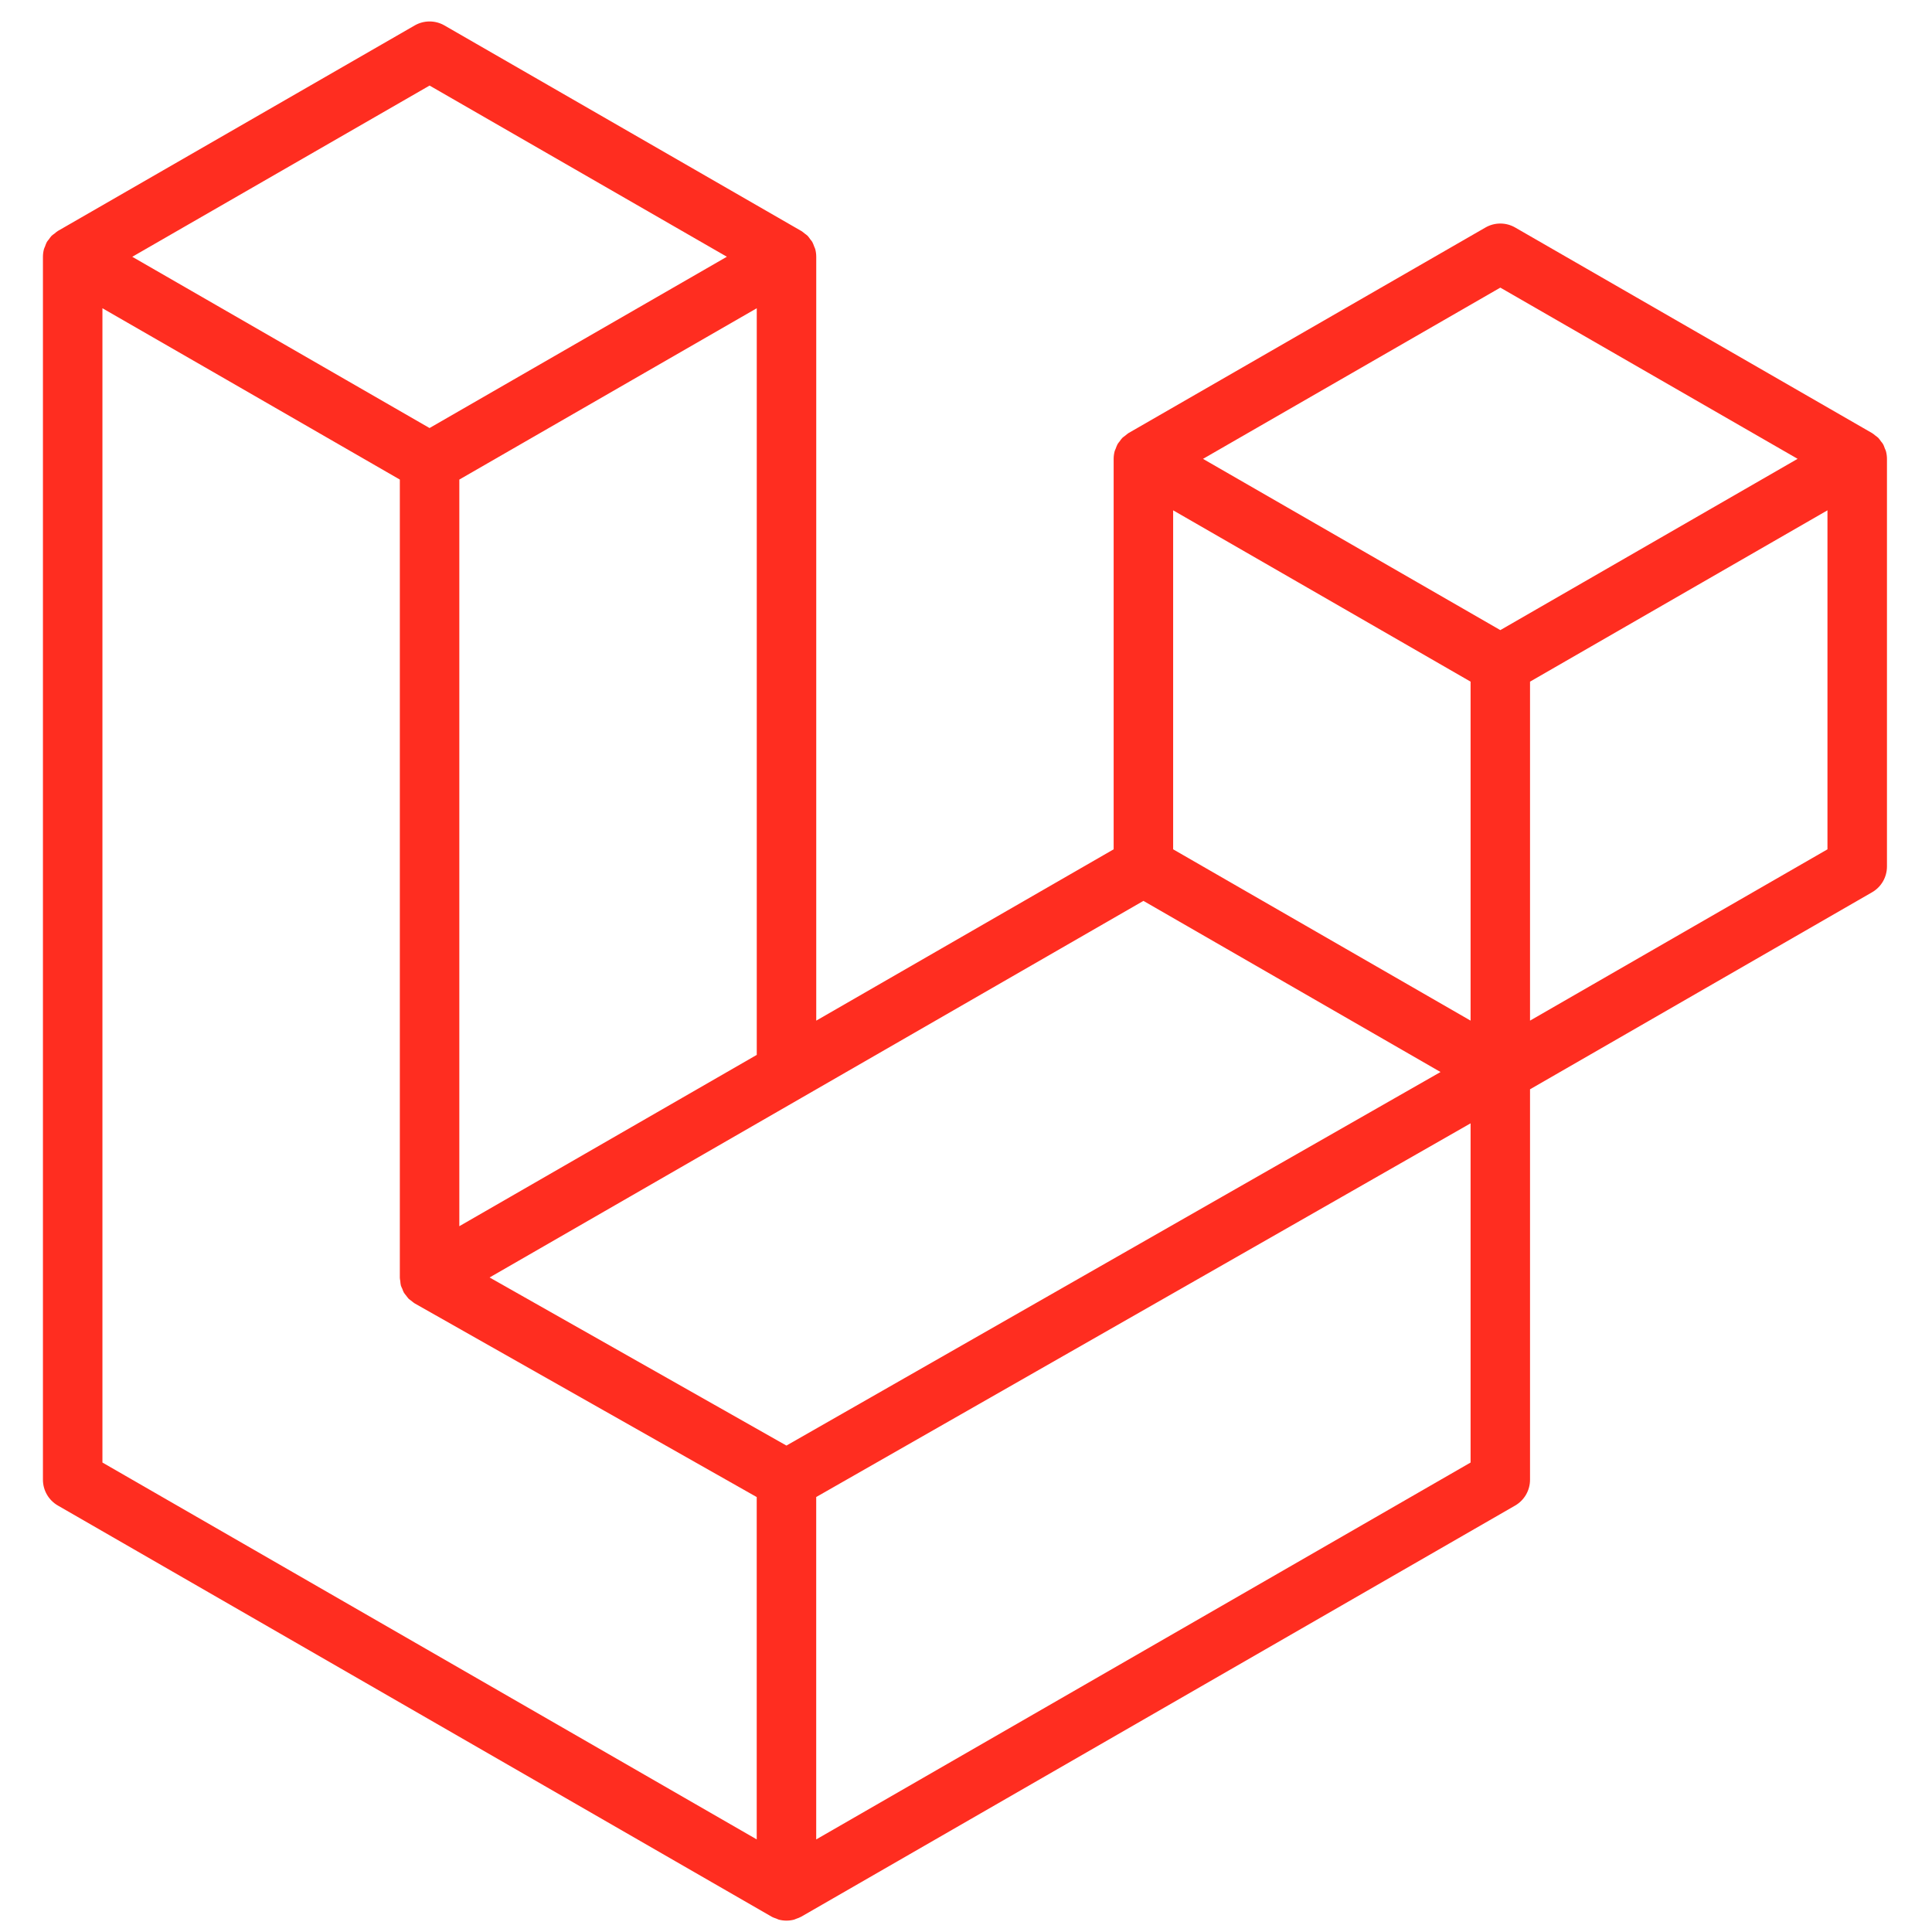
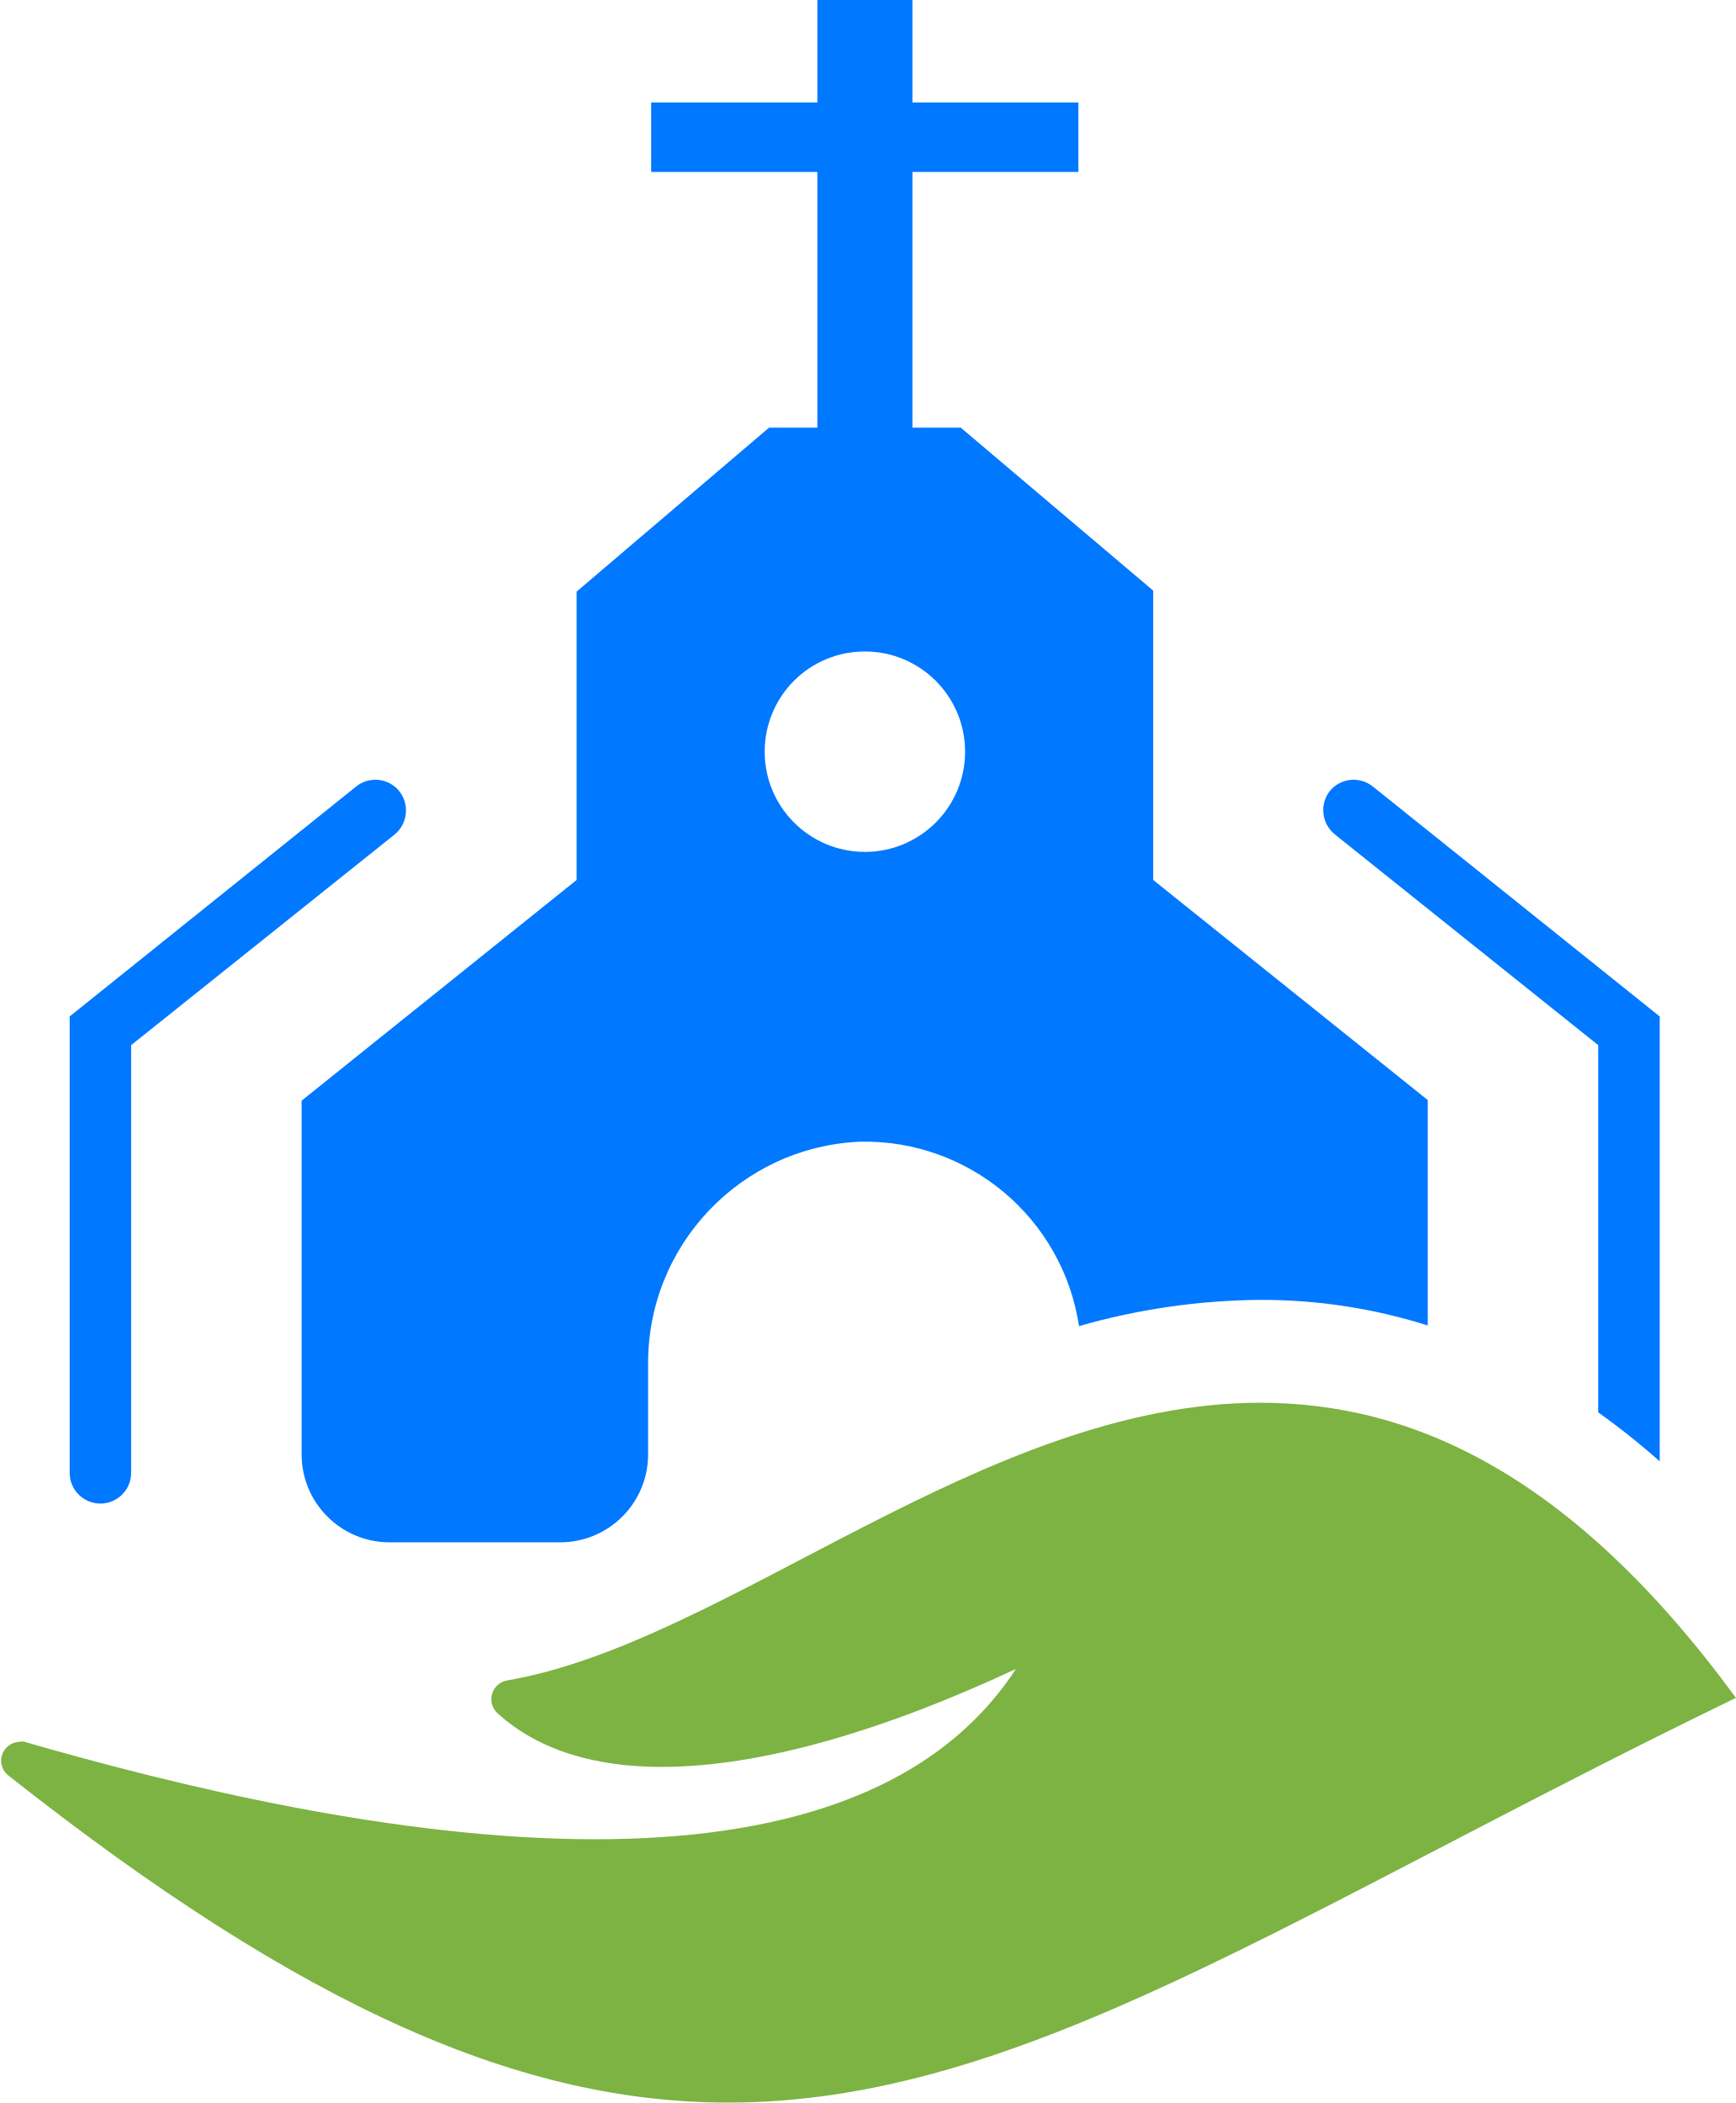
- <svg xmlns="http://www.w3.org/2000/svg" width="166" height="166" viewBox="0 0 166 166" fill="none">
-   <path fill-rule="evenodd" clip-rule="evenodd" d="M162.041 38.759C162.099 38.977 162.129 39.201 162.13 39.426V74.452C162.13 74.902 162.011 75.344 161.786 75.733C161.561 76.122 161.237 76.444 160.847 76.668L131.462 93.594V127.141C131.462 128.054 130.977 128.897 130.186 129.357L68.847 164.683C68.707 164.763 68.554 164.814 68.401 164.868C68.343 164.887 68.289 164.922 68.228 164.938C67.8 165.051 67.349 165.051 66.92 164.938C66.85 164.919 66.786 164.881 66.719 164.855C66.579 164.804 66.432 164.76 66.298 164.683L4.972 129.357C4.583 129.133 4.259 128.81 4.034 128.421C3.808 128.032 3.69 127.591 3.689 127.141L3.689 22.063C3.689 21.834 3.721 21.61 3.779 21.393C3.798 21.32 3.843 21.253 3.868 21.179C3.916 21.045 3.961 20.908 4.031 20.783C4.079 20.7 4.149 20.633 4.206 20.557C4.28 20.454 4.347 20.349 4.433 20.26C4.506 20.186 4.602 20.132 4.685 20.068C4.778 19.992 4.861 19.909 4.966 19.848L35.633 2.185C36.022 1.961 36.462 1.844 36.91 1.844C37.358 1.844 37.798 1.961 38.186 2.185L68.851 19.848H68.857C68.959 19.912 69.045 19.992 69.138 20.065C69.221 20.129 69.313 20.186 69.387 20.257C69.476 20.349 69.54 20.454 69.616 20.557C69.671 20.633 69.744 20.7 69.789 20.783C69.862 20.911 69.904 21.045 69.955 21.179C69.98 21.253 70.025 21.32 70.044 21.396C70.103 21.614 70.133 21.838 70.133 22.063V87.694L95.686 72.974V39.423C95.686 39.2 95.718 38.973 95.775 38.759C95.798 38.683 95.839 38.615 95.865 38.542C95.916 38.408 95.96 38.271 96.031 38.146C96.079 38.063 96.149 37.996 96.203 37.92C96.279 37.818 96.343 37.712 96.433 37.623C96.506 37.549 96.599 37.495 96.681 37.431C96.777 37.355 96.86 37.272 96.962 37.211L127.633 19.548C128.021 19.324 128.461 19.206 128.91 19.206C129.358 19.206 129.798 19.324 130.186 19.548L160.85 37.211C160.959 37.275 161.042 37.355 161.137 37.428C161.217 37.492 161.31 37.549 161.383 37.62C161.473 37.712 161.536 37.818 161.613 37.92C161.67 37.996 161.741 38.063 161.785 38.146C161.859 38.271 161.9 38.408 161.951 38.542C161.98 38.615 162.021 38.683 162.041 38.759ZM157.018 72.974V43.848L146.287 50.028L131.462 58.568V87.694L157.021 72.974H157.018ZM126.354 125.663V96.518L111.771 104.85L70.13 128.626V158.046L126.354 125.663ZM8.801 26.485V125.663L65.018 158.043V128.629L35.649 112L35.64 111.994L35.627 111.988C35.528 111.93 35.445 111.847 35.353 111.777C35.273 111.713 35.18 111.662 35.11 111.592L35.104 111.582C35.021 111.502 34.963 111.403 34.893 111.314C34.829 111.228 34.753 111.154 34.702 111.065L34.699 111.055C34.641 110.96 34.606 110.845 34.565 110.736C34.523 110.64 34.469 110.551 34.443 110.449C34.411 110.328 34.405 110.197 34.392 110.072C34.379 109.976 34.354 109.881 34.354 109.785V109.778V41.205L19.532 32.662L8.801 26.485ZM36.913 7.35L11.364 22.063L36.907 36.777L62.453 22.06L36.907 7.35H36.913ZM50.2 99.174L65.022 90.637V26.485L54.291 32.665L39.466 41.205V105.357L50.2 99.174ZM128.91 24.713L103.363 39.426L128.91 54.14L154.453 39.423L128.91 24.713ZM126.354 58.568L111.529 50.028L100.798 43.848V72.974L115.619 81.511L126.354 87.694V58.568ZM67.571 124.205L105.042 102.803L123.772 92.109L98.245 77.405L68.854 94.334L42.066 109.762L67.571 124.205Z" fill="#FF2D20" />
+ <svg xmlns="http://www.w3.org/2000/svg" viewBox="0 0 84.72 102.62">
+   <defs>
+     <style>.cls-1{fill:#0078ff;}.cls-2{fill:#7cb342;}</style>
+   </defs>
+   <g id="Capa_2" data-name="Capa 2">
+     <g id="Capa_2-2" data-name="Capa 2">
+       <path class="cls-1" d="M4.9,73.37a1.5,1.5,0,0,0,1.5-1.5V51L19.26,40.72a1.52,1.52,0,0,0,.23-2.11,1.5,1.5,0,0,0-2.11-.23L3.4,49.6V71.87A1.5,1.5,0,0,0,4.9,73.37Z" />
+       <path class="cls-1" d="M14.72,71A4.29,4.29,0,0,0,19,75.26h8.33A4.29,4.29,0,0,0,31.63,71V66.64A10.81,10.81,0,0,1,42,55.71a10.58,10.58,0,0,1,10.66,9,33,33,0,0,1,8.83-1.28,26.79,26.79,0,0,1,8.19,1.25v-11L56.28,42.94V28.82l-9.39-7.95H44.53V8.39h8.1V5h-8.1V0H39.89V5H31.78V8.39h8.11V20.87H37.53l-9.39,8V42.94L14.72,53.71ZM42.21,31.79a4.89,4.89,0,1,1-4.89,4.89A4.88,4.88,0,0,1,42.21,31.79Z" />
+       <path class="cls-1" d="M65.15,40.72,78,51V68.92a35.65,35.65,0,0,1,3,2.39V49.6L67,38.38a1.5,1.5,0,0,0-2.11.23A1.52,1.52,0,0,0,65.15,40.72Z" />
+       <path class="cls-2" d="M61.5,68.45C48,68.45,35.47,80.17,24.75,82a.93.93,0,0,0-.46,1.61c2,1.81,4.77,2.61,8,2.61,4.89,0,10.91-1.8,17.29-4.78-4.08,6.25-11.91,8.31-20.53,8.31-9.7,0-20.4-2.6-27.91-4.77A1,1,0,0,0,.9,85,.92.92,0,0,0,.36,86.6c14.62,11.56,25.21,16,35.18,16,14.3,0,27.34-9.16,49.18-19.75C76.77,72,69,68.45,61.5,68.45Z" />
+     </g>
+   </g>
</svg>
